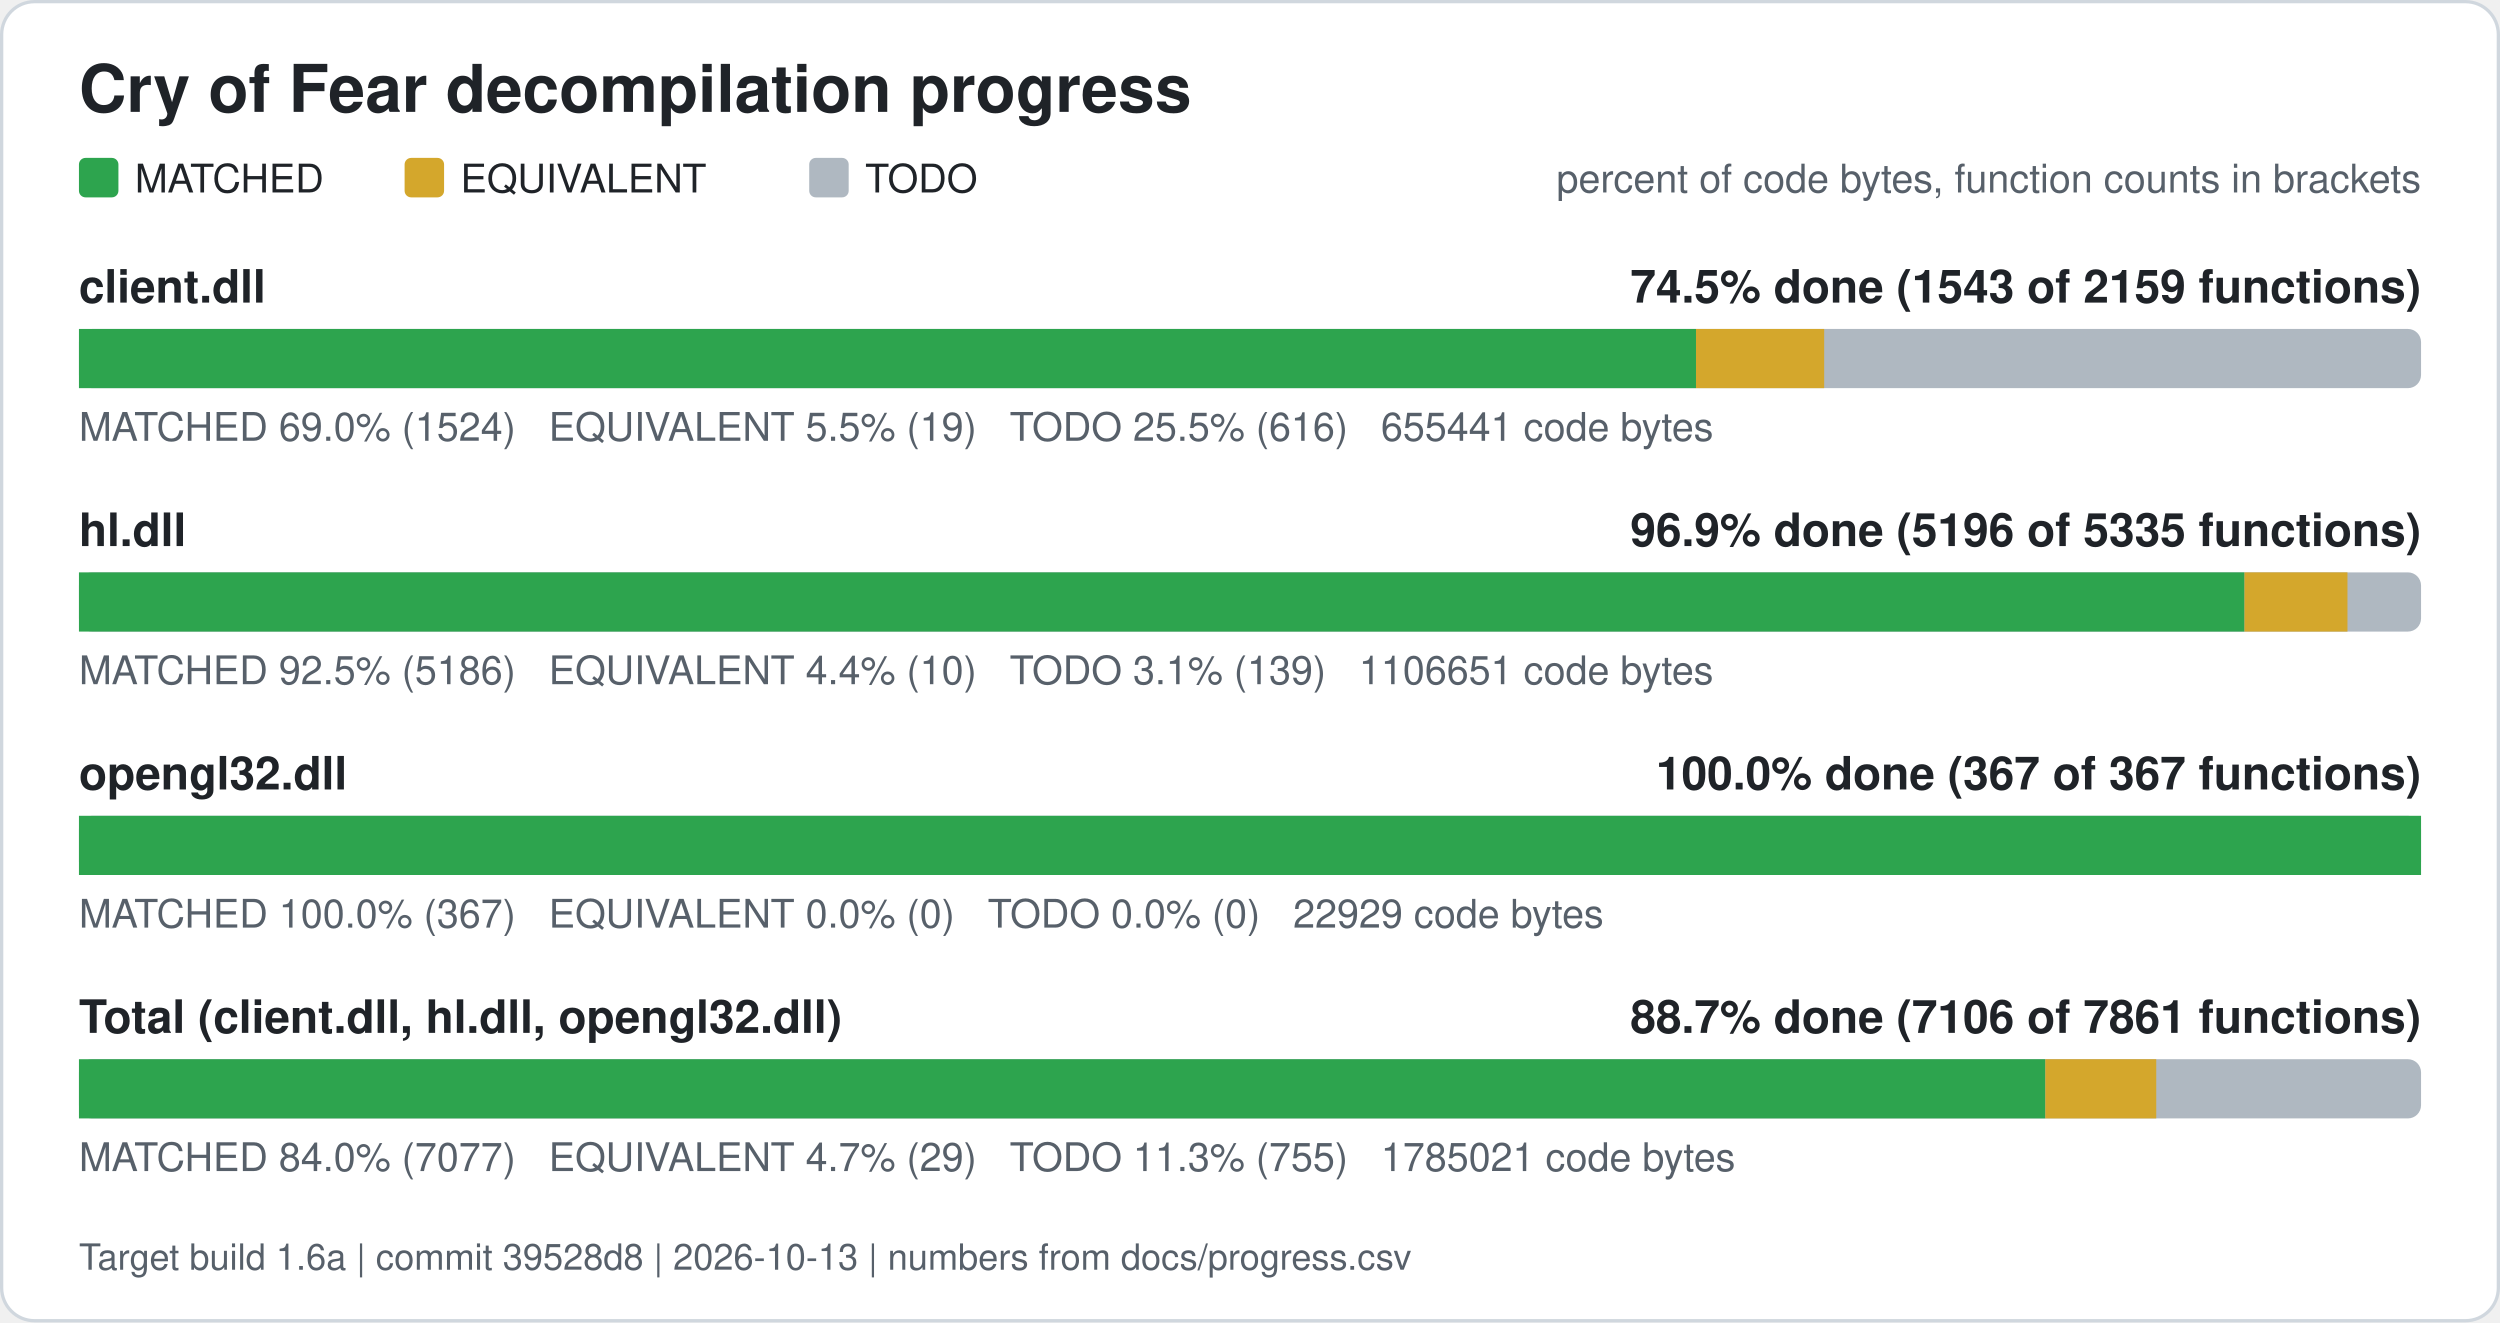
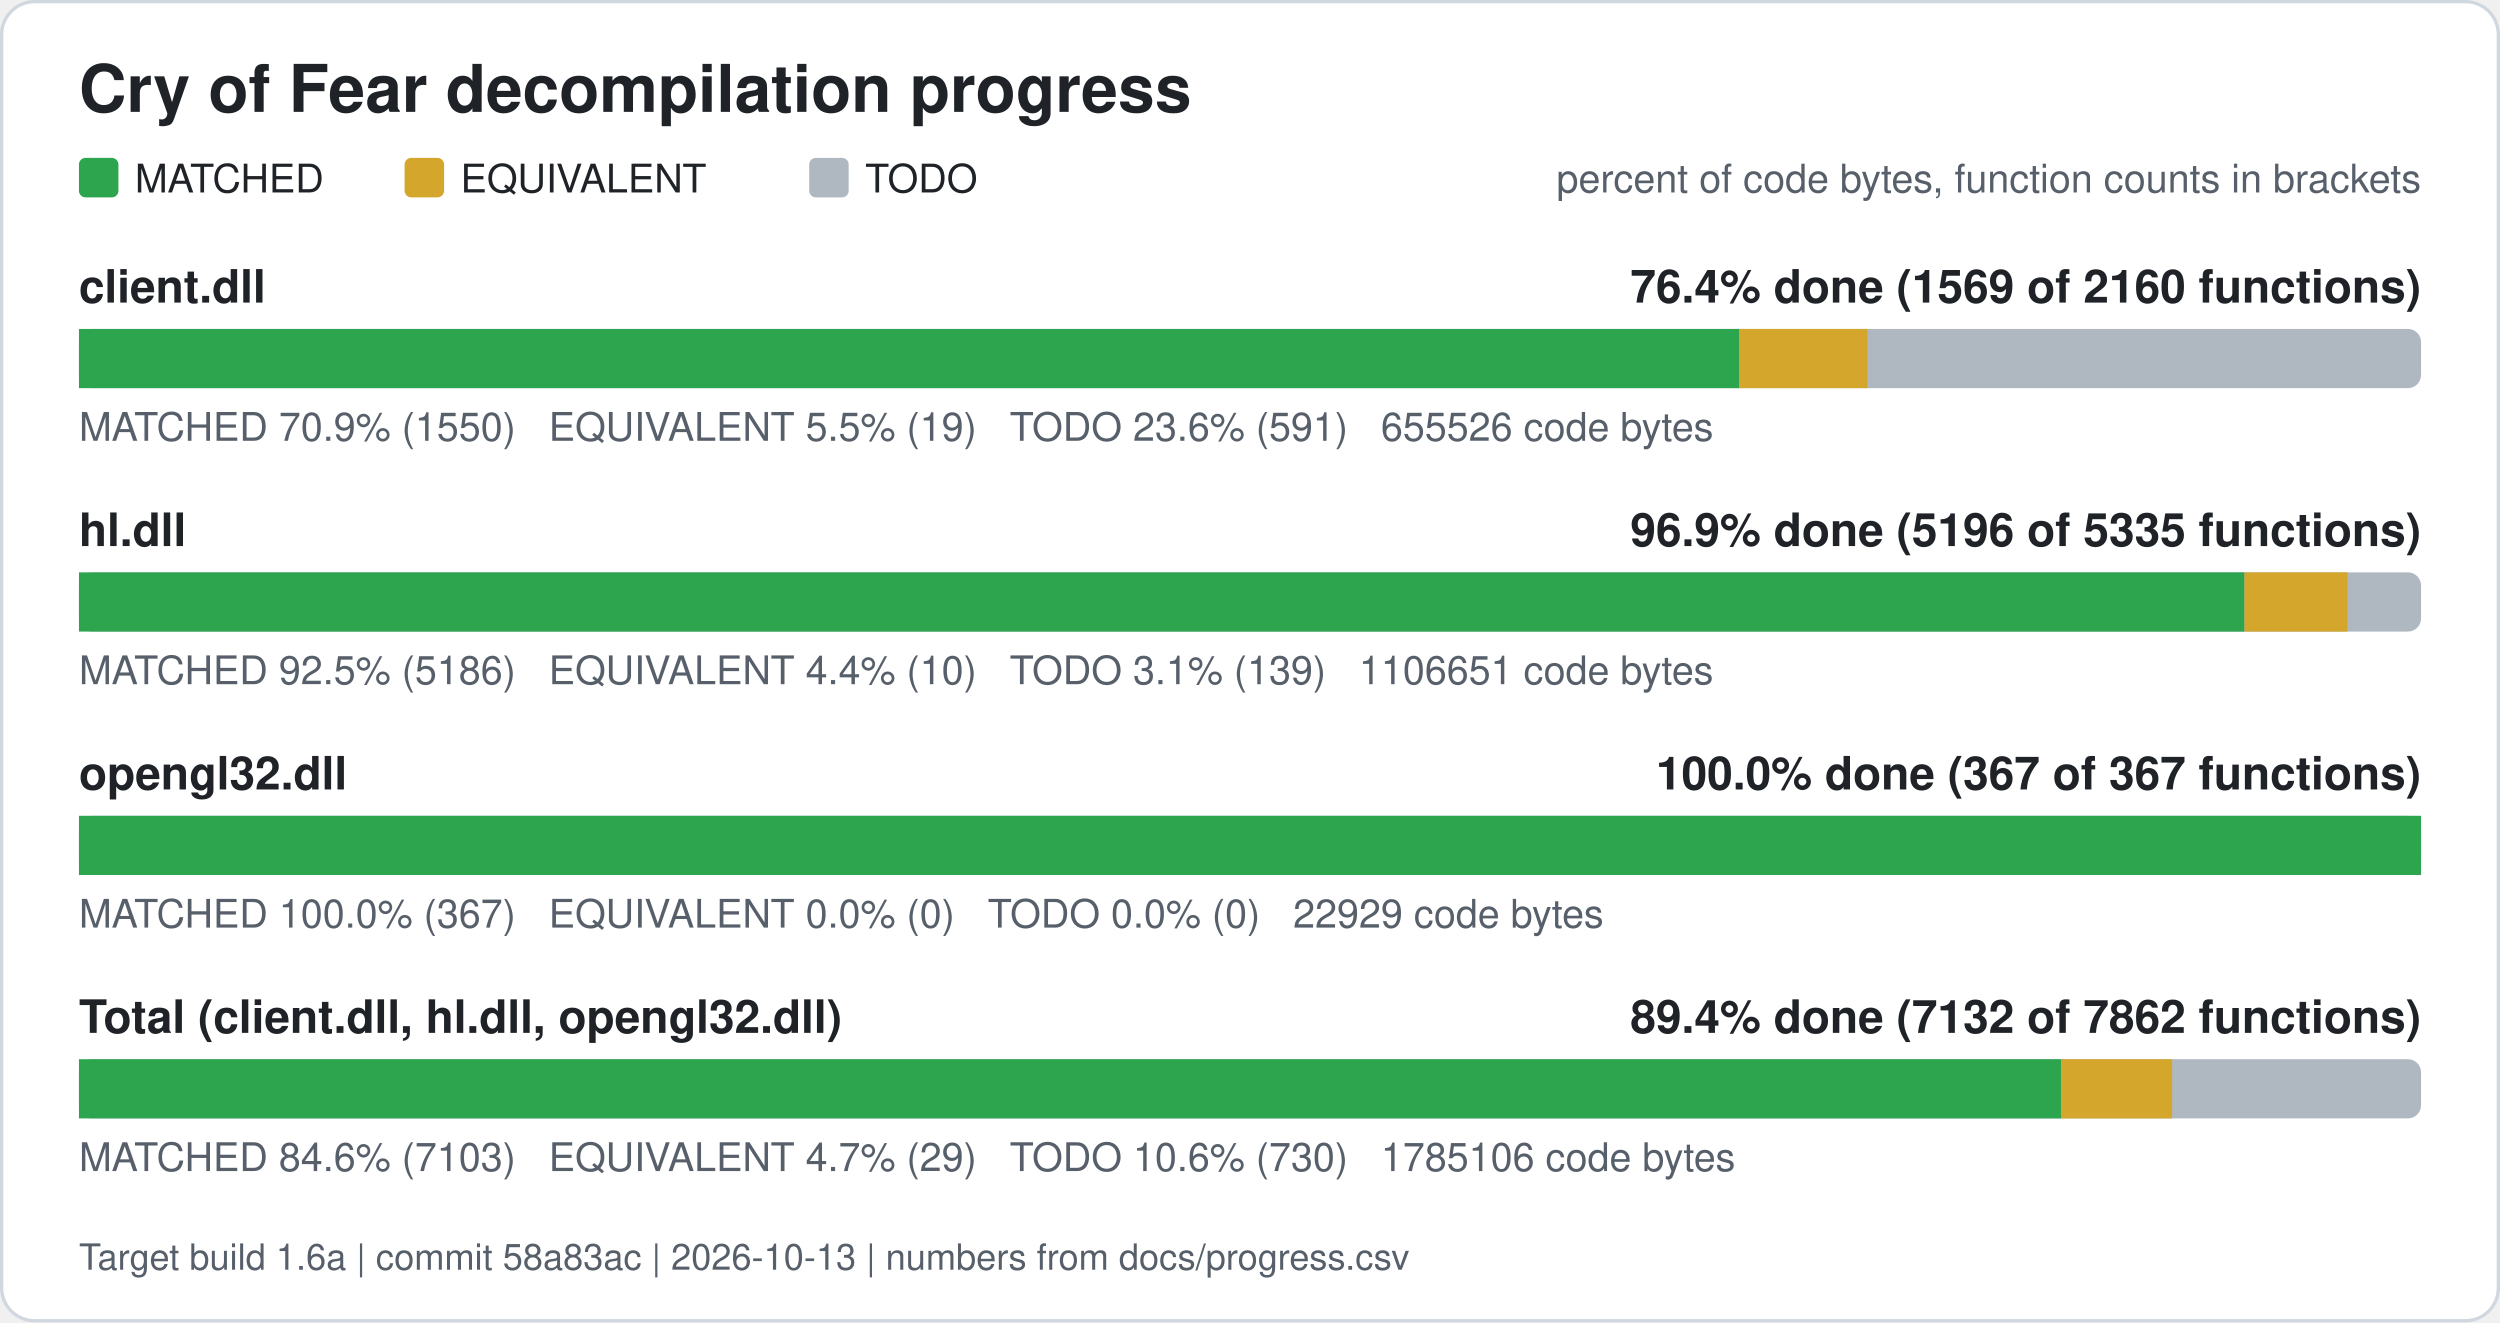
<svg xmlns="http://www.w3.org/2000/svg" width="760" height="402" viewBox="0 0 760 402" role="img" aria-label="Cry of Fear decompilation progress">
  <rect x="0.5" y="0.5" width="759" height="401" rx="10" fill="#ffffff" stroke="#d0d7de" />
  <text x="24" y="34" font-family="Segoe UI, Helvetica, Arial, sans-serif" font-size="20" font-weight="600" fill="#1f2328">Cry of Fear decompilation progress</text>
  <rect x="24" y="48" width="12" height="12" rx="2" fill="#2da44e" />
  <text x="41" y="58.5" font-family="Segoe UI, Helvetica, Arial, sans-serif" font-size="12" fill="#1f2328">MATCHED</text>
  <rect x="123" y="48" width="12" height="12" rx="2" fill="#d4a72c" />
  <text x="140" y="58.5" font-family="Segoe UI, Helvetica, Arial, sans-serif" font-size="12" fill="#1f2328">EQUIVALENT</text>
  <rect x="246" y="48" width="12" height="12" rx="2" fill="#afb8c1" />
  <text x="263" y="58.5" font-family="Segoe UI, Helvetica, Arial, sans-serif" font-size="12" fill="#1f2328">TODO</text>
  <text x="736" y="58.5" font-family="Segoe UI, Helvetica, Arial, sans-serif" font-size="12" fill="#57606a" text-anchor="end">percent of code bytes, function counts in brackets</text>
  <text x="24" y="92" font-family="Segoe UI, Helvetica, Arial, sans-serif" font-size="14" font-weight="600" fill="#1f2328">client.dll</text>
-   <text x="736" y="92" font-family="Segoe UI, Helvetica, Arial, sans-serif" font-size="14" font-weight="600" fill="#1f2328" text-anchor="end">74.5% done (1543 of 2159 functions)</text>
+   <text x="736" y="92" font-family="Segoe UI, Helvetica, Arial, sans-serif" font-size="14" font-weight="600" fill="#1f2328" text-anchor="end">76.4% done (1569 of 2160 functions)</text>
  <rect x="24" y="100" width="712" height="18" rx="4" fill="#afb8c1" />
-   <rect x="24.00" y="100" width="491.58" height="18" fill="#2da44e" />
-   <rect x="515.58" y="100" width="38.97" height="18" fill="#d4a72c" />
-   <text x="24" y="134" font-family="Segoe UI, Helvetica, Arial, sans-serif" font-size="12" fill="#57606a" xml:space="preserve">MATCHED 69.0% (1524)   EQUIVALENT 5.5% (19)   TODO 25.5% (616)   655441 code bytes</text>
+   <rect x="24.00" y="100" width="504.74" height="18" fill="#2da44e" />
+   <rect x="528.74" y="100" width="38.96" height="18" fill="#d4a72c" />
+   <text x="24" y="134" font-family="Segoe UI, Helvetica, Arial, sans-serif" font-size="12" fill="#57606a" xml:space="preserve">MATCHED 70.9% (1550)   EQUIVALENT 5.5% (19)   TODO 23.6% (591)   655526 code bytes</text>
  <text x="24" y="166" font-family="Segoe UI, Helvetica, Arial, sans-serif" font-size="14" font-weight="600" fill="#1f2328">hl.dll</text>
  <text x="736" y="166" font-family="Segoe UI, Helvetica, Arial, sans-serif" font-size="14" font-weight="600" fill="#1f2328" text-anchor="end">96.9% done (5196 of 5335 functions)</text>
  <rect x="24" y="174" width="712" height="18" rx="4" fill="#afb8c1" />
  <rect x="24.00" y="174" width="658.32" height="18" fill="#2da44e" />
  <rect x="682.32" y="174" width="31.31" height="18" fill="#d4a72c" />
  <text x="24" y="208" font-family="Segoe UI, Helvetica, Arial, sans-serif" font-size="12" fill="#57606a" xml:space="preserve">MATCHED 92.5% (5186)   EQUIVALENT 4.4% (10)   TODO 3.1% (139)   1106651 code bytes</text>
  <text x="24" y="240" font-family="Segoe UI, Helvetica, Arial, sans-serif" font-size="14" font-weight="600" fill="#1f2328">opengl32.dll</text>
  <text x="736" y="240" font-family="Segoe UI, Helvetica, Arial, sans-serif" font-size="14" font-weight="600" fill="#1f2328" text-anchor="end">100.0% done (367 of 367 functions)</text>
  <rect x="24" y="248" width="712" height="18" rx="4" fill="#afb8c1" />
  <rect x="24.00" y="248" width="712.00" height="18" fill="#2da44e" />
  <text x="24" y="282" font-family="Segoe UI, Helvetica, Arial, sans-serif" font-size="12" fill="#57606a" xml:space="preserve">MATCHED 100.0% (367)   EQUIVALENT 0.0% (0)   TODO 0.0% (0)   22929 code bytes</text>
  <text x="24" y="314" font-family="Segoe UI, Helvetica, Arial, sans-serif" font-size="14" font-weight="600" fill="#1f2328">Total (client.dll, hl.dll, opengl32.dll)</text>
-   <text x="736" y="314" font-family="Segoe UI, Helvetica, Arial, sans-serif" font-size="14" font-weight="600" fill="#1f2328" text-anchor="end">88.7% done (7106 of 7861 functions)</text>
+   <text x="736" y="314" font-family="Segoe UI, Helvetica, Arial, sans-serif" font-size="14" font-weight="600" fill="#1f2328" text-anchor="end">89.4% done (7132 of 7862 functions)</text>
  <rect x="24" y="322" width="712" height="18" rx="4" fill="#afb8c1" />
-   <rect x="24.00" y="322" width="597.78" height="18" fill="#2da44e" />
-   <rect x="621.78" y="322" width="33.72" height="18" fill="#d4a72c" />
-   <text x="24" y="356" font-family="Segoe UI, Helvetica, Arial, sans-serif" font-size="12" fill="#57606a" xml:space="preserve">MATCHED 84.0% (7077)   EQUIVALENT 4.7% (29)   TODO 11.3% (755)   1785021 code bytes</text>
-   <text x="24" y="386" font-family="Segoe UI, Helvetica, Arial, sans-serif" font-size="11" fill="#57606a">Target build 1.6a | commit 39528d8 | 2026-10-13 | numbers from docs/progress.csv</text>
+   <rect x="24.00" y="322" width="602.61" height="18" fill="#2da44e" />
+   <rect x="626.61" y="322" width="33.72" height="18" fill="#d4a72c" />
+   <text x="24" y="356" font-family="Segoe UI, Helvetica, Arial, sans-serif" font-size="12" fill="#57606a" xml:space="preserve">MATCHED 84.6% (7103)   EQUIVALENT 4.7% (29)   TODO 10.6% (730)   1785106 code bytes</text>
+   <text x="24" y="386" font-family="Segoe UI, Helvetica, Arial, sans-serif" font-size="11" fill="#57606a">Target build 1.6a | commit 58a83ac | 2026-10-13 | numbers from docs/progress.csv</text>
</svg>
